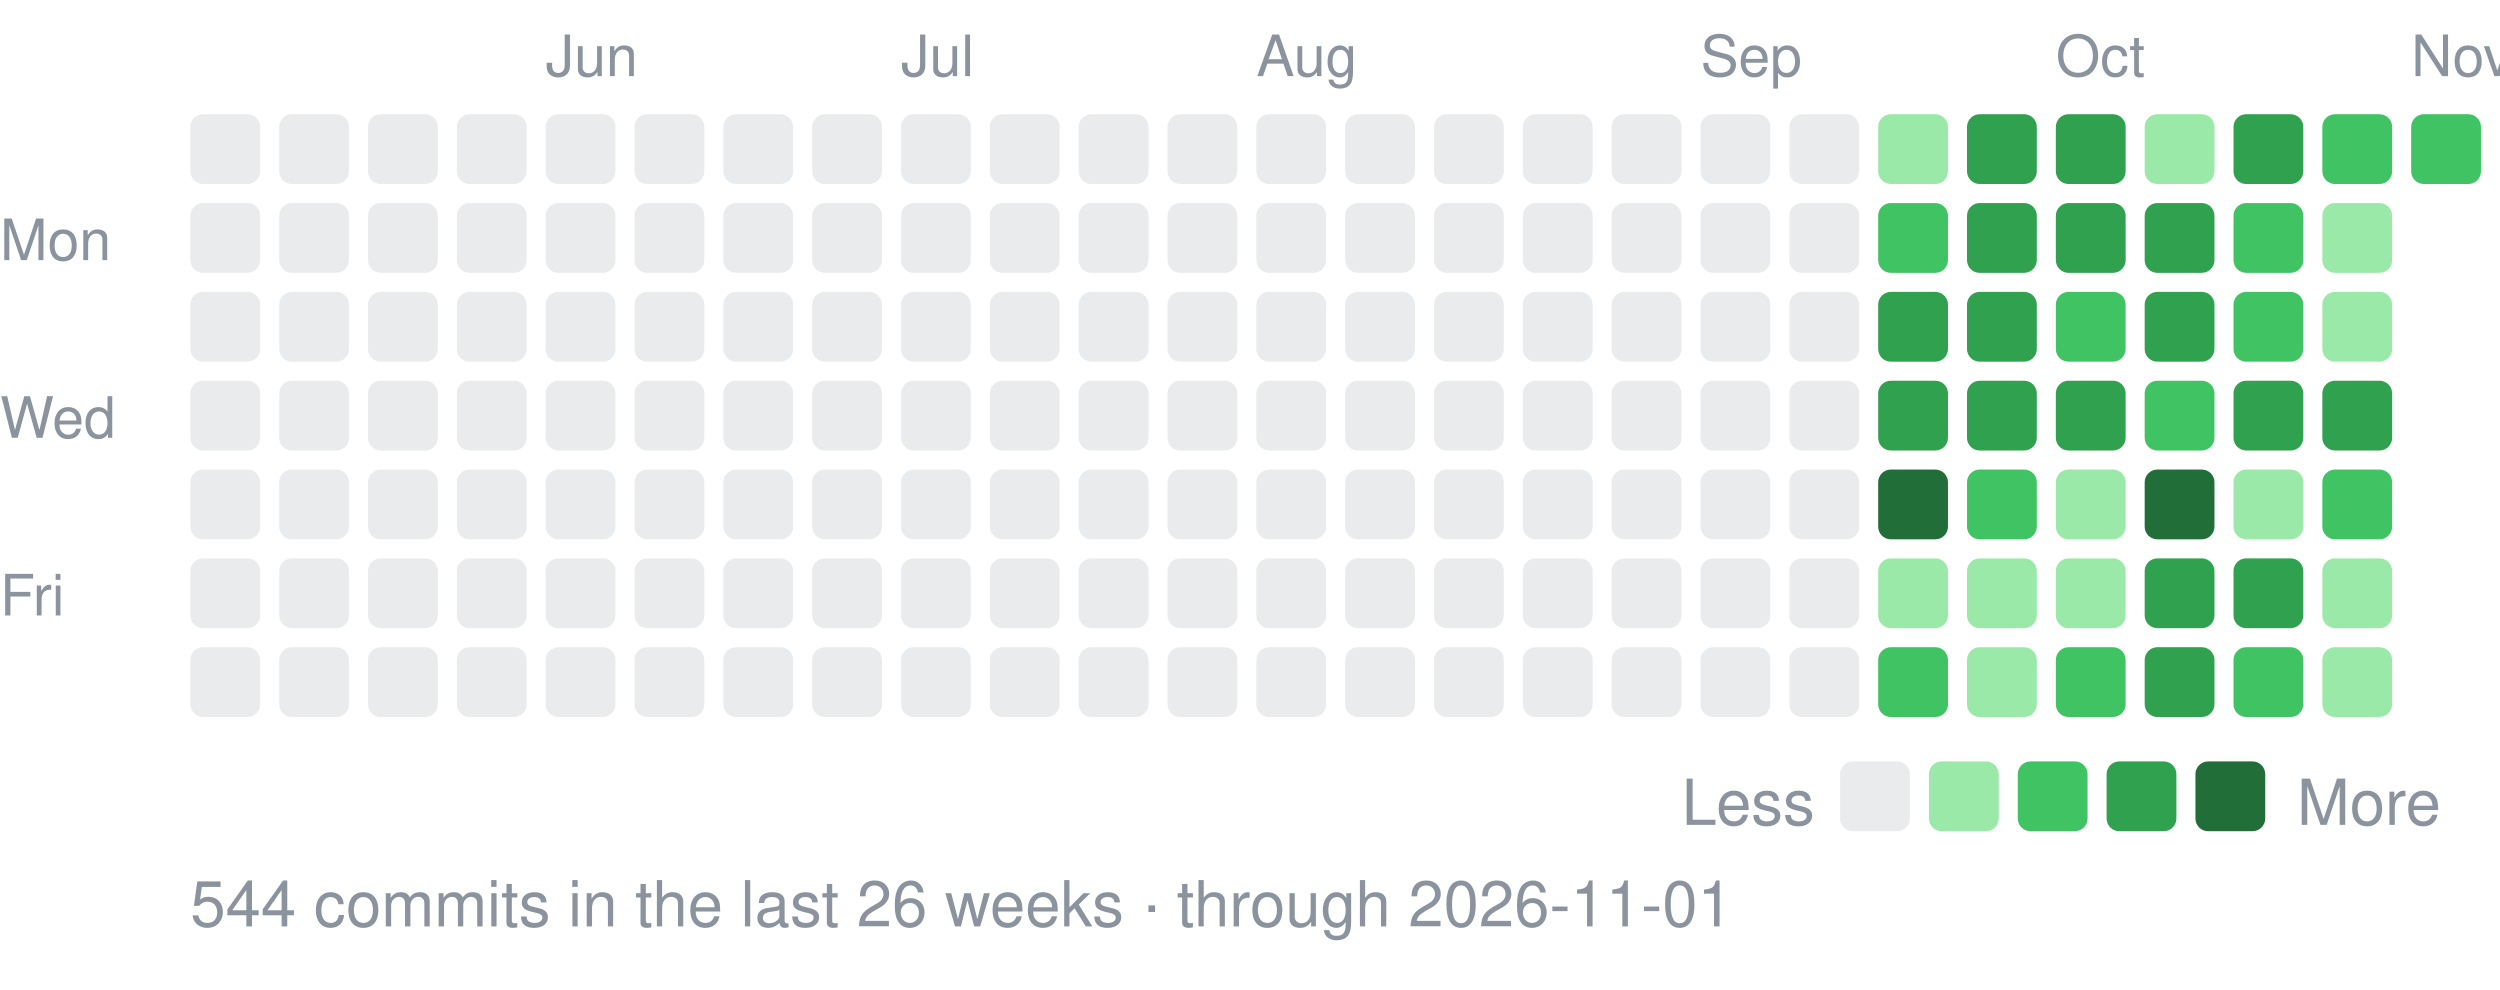
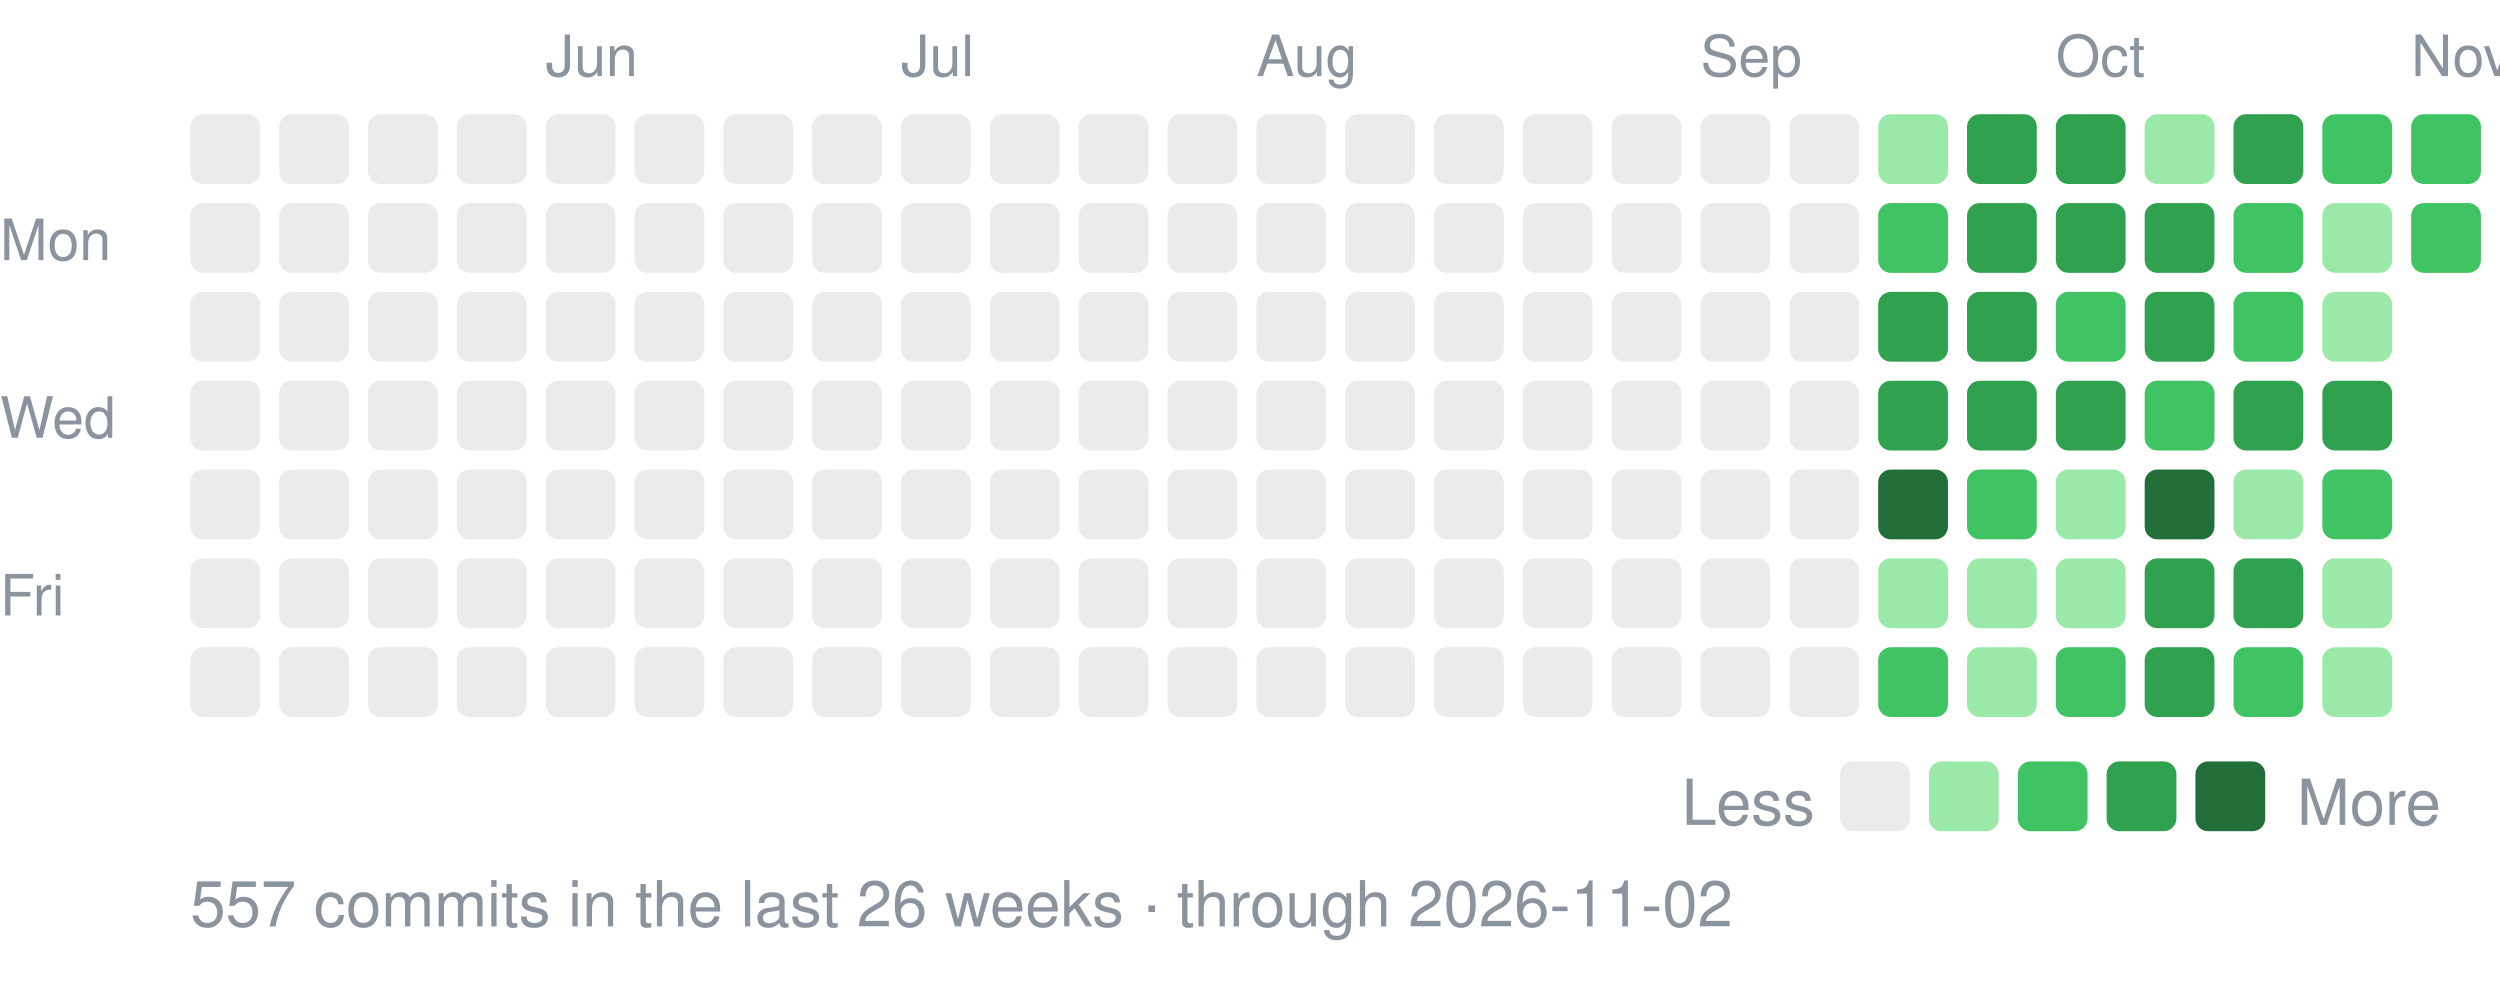
<svg xmlns="http://www.w3.org/2000/svg" width="394" height="156" viewBox="0 0 394 156" role="img">
  <g font-family="-apple-system,BlinkMacSystemFont,Segoe UI,Helvetica,Arial,PingFang SC,sans-serif" font-size="9" fill="#8b949e">
    <text x="86" y="12">Jun</text>
    <text x="142" y="12">Jul</text>
    <text x="198" y="12">Aug</text>
    <text x="268" y="12">Sep</text>
    <text x="324" y="12">Oct</text>
    <text x="380" y="12">Nov</text>
    <text x="0" y="41">Mon</text>
    <text x="0" y="69">Wed</text>
    <text x="0" y="97">Fri</text>
  </g>
  <rect x="30" y="18" width="11" height="11" rx="2" fill="rgba(139,148,158,0.18)" />
  <rect x="30" y="32" width="11" height="11" rx="2" fill="rgba(139,148,158,0.18)" />
  <rect x="30" y="46" width="11" height="11" rx="2" fill="rgba(139,148,158,0.18)" />
  <rect x="30" y="60" width="11" height="11" rx="2" fill="rgba(139,148,158,0.18)" />
  <rect x="30" y="74" width="11" height="11" rx="2" fill="rgba(139,148,158,0.18)" />
  <rect x="30" y="88" width="11" height="11" rx="2" fill="rgba(139,148,158,0.18)" />
  <rect x="30" y="102" width="11" height="11" rx="2" fill="rgba(139,148,158,0.18)" />
  <rect x="44" y="18" width="11" height="11" rx="2" fill="rgba(139,148,158,0.18)" />
  <rect x="44" y="32" width="11" height="11" rx="2" fill="rgba(139,148,158,0.18)" />
  <rect x="44" y="46" width="11" height="11" rx="2" fill="rgba(139,148,158,0.18)" />
  <rect x="44" y="60" width="11" height="11" rx="2" fill="rgba(139,148,158,0.18)" />
  <rect x="44" y="74" width="11" height="11" rx="2" fill="rgba(139,148,158,0.18)" />
  <rect x="44" y="88" width="11" height="11" rx="2" fill="rgba(139,148,158,0.18)" />
  <rect x="44" y="102" width="11" height="11" rx="2" fill="rgba(139,148,158,0.18)" />
  <rect x="58" y="18" width="11" height="11" rx="2" fill="rgba(139,148,158,0.18)" />
  <rect x="58" y="32" width="11" height="11" rx="2" fill="rgba(139,148,158,0.18)" />
  <rect x="58" y="46" width="11" height="11" rx="2" fill="rgba(139,148,158,0.18)" />
  <rect x="58" y="60" width="11" height="11" rx="2" fill="rgba(139,148,158,0.18)" />
  <rect x="58" y="74" width="11" height="11" rx="2" fill="rgba(139,148,158,0.18)" />
  <rect x="58" y="88" width="11" height="11" rx="2" fill="rgba(139,148,158,0.18)" />
  <rect x="58" y="102" width="11" height="11" rx="2" fill="rgba(139,148,158,0.18)" />
  <rect x="72" y="18" width="11" height="11" rx="2" fill="rgba(139,148,158,0.18)" />
  <rect x="72" y="32" width="11" height="11" rx="2" fill="rgba(139,148,158,0.18)" />
  <rect x="72" y="46" width="11" height="11" rx="2" fill="rgba(139,148,158,0.18)" />
  <rect x="72" y="60" width="11" height="11" rx="2" fill="rgba(139,148,158,0.18)" />
  <rect x="72" y="74" width="11" height="11" rx="2" fill="rgba(139,148,158,0.18)" />
  <rect x="72" y="88" width="11" height="11" rx="2" fill="rgba(139,148,158,0.18)" />
  <rect x="72" y="102" width="11" height="11" rx="2" fill="rgba(139,148,158,0.18)" />
  <rect x="86" y="18" width="11" height="11" rx="2" fill="rgba(139,148,158,0.18)" />
  <rect x="86" y="32" width="11" height="11" rx="2" fill="rgba(139,148,158,0.18)" />
  <rect x="86" y="46" width="11" height="11" rx="2" fill="rgba(139,148,158,0.18)" />
  <rect x="86" y="60" width="11" height="11" rx="2" fill="rgba(139,148,158,0.18)" />
  <rect x="86" y="74" width="11" height="11" rx="2" fill="rgba(139,148,158,0.18)" />
  <rect x="86" y="88" width="11" height="11" rx="2" fill="rgba(139,148,158,0.18)" />
  <rect x="86" y="102" width="11" height="11" rx="2" fill="rgba(139,148,158,0.18)" />
  <rect x="100" y="18" width="11" height="11" rx="2" fill="rgba(139,148,158,0.18)" />
  <rect x="100" y="32" width="11" height="11" rx="2" fill="rgba(139,148,158,0.18)" />
  <rect x="100" y="46" width="11" height="11" rx="2" fill="rgba(139,148,158,0.18)" />
  <rect x="100" y="60" width="11" height="11" rx="2" fill="rgba(139,148,158,0.18)" />
  <rect x="100" y="74" width="11" height="11" rx="2" fill="rgba(139,148,158,0.18)" />
  <rect x="100" y="88" width="11" height="11" rx="2" fill="rgba(139,148,158,0.18)" />
  <rect x="100" y="102" width="11" height="11" rx="2" fill="rgba(139,148,158,0.18)" />
  <rect x="114" y="18" width="11" height="11" rx="2" fill="rgba(139,148,158,0.18)" />
  <rect x="114" y="32" width="11" height="11" rx="2" fill="rgba(139,148,158,0.18)" />
  <rect x="114" y="46" width="11" height="11" rx="2" fill="rgba(139,148,158,0.18)" />
  <rect x="114" y="60" width="11" height="11" rx="2" fill="rgba(139,148,158,0.18)" />
  <rect x="114" y="74" width="11" height="11" rx="2" fill="rgba(139,148,158,0.18)" />
  <rect x="114" y="88" width="11" height="11" rx="2" fill="rgba(139,148,158,0.18)" />
  <rect x="114" y="102" width="11" height="11" rx="2" fill="rgba(139,148,158,0.18)" />
  <rect x="128" y="18" width="11" height="11" rx="2" fill="rgba(139,148,158,0.18)" />
  <rect x="128" y="32" width="11" height="11" rx="2" fill="rgba(139,148,158,0.18)" />
  <rect x="128" y="46" width="11" height="11" rx="2" fill="rgba(139,148,158,0.18)" />
  <rect x="128" y="60" width="11" height="11" rx="2" fill="rgba(139,148,158,0.18)" />
  <rect x="128" y="74" width="11" height="11" rx="2" fill="rgba(139,148,158,0.18)" />
  <rect x="128" y="88" width="11" height="11" rx="2" fill="rgba(139,148,158,0.18)" />
  <rect x="128" y="102" width="11" height="11" rx="2" fill="rgba(139,148,158,0.18)" />
  <rect x="142" y="18" width="11" height="11" rx="2" fill="rgba(139,148,158,0.18)" />
  <rect x="142" y="32" width="11" height="11" rx="2" fill="rgba(139,148,158,0.18)" />
  <rect x="142" y="46" width="11" height="11" rx="2" fill="rgba(139,148,158,0.18)" />
  <rect x="142" y="60" width="11" height="11" rx="2" fill="rgba(139,148,158,0.18)" />
  <rect x="142" y="74" width="11" height="11" rx="2" fill="rgba(139,148,158,0.18)" />
  <rect x="142" y="88" width="11" height="11" rx="2" fill="rgba(139,148,158,0.18)" />
  <rect x="142" y="102" width="11" height="11" rx="2" fill="rgba(139,148,158,0.18)" />
  <rect x="156" y="18" width="11" height="11" rx="2" fill="rgba(139,148,158,0.18)" />
  <rect x="156" y="32" width="11" height="11" rx="2" fill="rgba(139,148,158,0.18)" />
  <rect x="156" y="46" width="11" height="11" rx="2" fill="rgba(139,148,158,0.18)" />
  <rect x="156" y="60" width="11" height="11" rx="2" fill="rgba(139,148,158,0.18)" />
  <rect x="156" y="74" width="11" height="11" rx="2" fill="rgba(139,148,158,0.18)" />
  <rect x="156" y="88" width="11" height="11" rx="2" fill="rgba(139,148,158,0.18)" />
  <rect x="156" y="102" width="11" height="11" rx="2" fill="rgba(139,148,158,0.18)" />
  <rect x="170" y="18" width="11" height="11" rx="2" fill="rgba(139,148,158,0.18)" />
  <rect x="170" y="32" width="11" height="11" rx="2" fill="rgba(139,148,158,0.18)" />
  <rect x="170" y="46" width="11" height="11" rx="2" fill="rgba(139,148,158,0.18)" />
  <rect x="170" y="60" width="11" height="11" rx="2" fill="rgba(139,148,158,0.18)" />
  <rect x="170" y="74" width="11" height="11" rx="2" fill="rgba(139,148,158,0.18)" />
  <rect x="170" y="88" width="11" height="11" rx="2" fill="rgba(139,148,158,0.18)" />
  <rect x="170" y="102" width="11" height="11" rx="2" fill="rgba(139,148,158,0.18)" />
  <rect x="184" y="18" width="11" height="11" rx="2" fill="rgba(139,148,158,0.18)" />
  <rect x="184" y="32" width="11" height="11" rx="2" fill="rgba(139,148,158,0.18)" />
  <rect x="184" y="46" width="11" height="11" rx="2" fill="rgba(139,148,158,0.18)" />
  <rect x="184" y="60" width="11" height="11" rx="2" fill="rgba(139,148,158,0.18)" />
  <rect x="184" y="74" width="11" height="11" rx="2" fill="rgba(139,148,158,0.18)" />
  <rect x="184" y="88" width="11" height="11" rx="2" fill="rgba(139,148,158,0.18)" />
  <rect x="184" y="102" width="11" height="11" rx="2" fill="rgba(139,148,158,0.18)" />
  <rect x="198" y="18" width="11" height="11" rx="2" fill="rgba(139,148,158,0.18)" />
  <rect x="198" y="32" width="11" height="11" rx="2" fill="rgba(139,148,158,0.18)" />
  <rect x="198" y="46" width="11" height="11" rx="2" fill="rgba(139,148,158,0.18)" />
  <rect x="198" y="60" width="11" height="11" rx="2" fill="rgba(139,148,158,0.18)" />
  <rect x="198" y="74" width="11" height="11" rx="2" fill="rgba(139,148,158,0.18)" />
  <rect x="198" y="88" width="11" height="11" rx="2" fill="rgba(139,148,158,0.18)" />
  <rect x="198" y="102" width="11" height="11" rx="2" fill="rgba(139,148,158,0.18)" />
  <rect x="212" y="18" width="11" height="11" rx="2" fill="rgba(139,148,158,0.18)" />
  <rect x="212" y="32" width="11" height="11" rx="2" fill="rgba(139,148,158,0.18)" />
  <rect x="212" y="46" width="11" height="11" rx="2" fill="rgba(139,148,158,0.18)" />
  <rect x="212" y="60" width="11" height="11" rx="2" fill="rgba(139,148,158,0.18)" />
  <rect x="212" y="74" width="11" height="11" rx="2" fill="rgba(139,148,158,0.18)" />
  <rect x="212" y="88" width="11" height="11" rx="2" fill="rgba(139,148,158,0.18)" />
  <rect x="212" y="102" width="11" height="11" rx="2" fill="rgba(139,148,158,0.18)" />
  <rect x="226" y="18" width="11" height="11" rx="2" fill="rgba(139,148,158,0.18)" />
  <rect x="226" y="32" width="11" height="11" rx="2" fill="rgba(139,148,158,0.18)" />
  <rect x="226" y="46" width="11" height="11" rx="2" fill="rgba(139,148,158,0.18)" />
  <rect x="226" y="60" width="11" height="11" rx="2" fill="rgba(139,148,158,0.18)" />
  <rect x="226" y="74" width="11" height="11" rx="2" fill="rgba(139,148,158,0.18)" />
  <rect x="226" y="88" width="11" height="11" rx="2" fill="rgba(139,148,158,0.18)" />
  <rect x="226" y="102" width="11" height="11" rx="2" fill="rgba(139,148,158,0.18)" />
  <rect x="240" y="18" width="11" height="11" rx="2" fill="rgba(139,148,158,0.18)" />
  <rect x="240" y="32" width="11" height="11" rx="2" fill="rgba(139,148,158,0.18)" />
  <rect x="240" y="46" width="11" height="11" rx="2" fill="rgba(139,148,158,0.18)" />
  <rect x="240" y="60" width="11" height="11" rx="2" fill="rgba(139,148,158,0.18)" />
  <rect x="240" y="74" width="11" height="11" rx="2" fill="rgba(139,148,158,0.18)" />
  <rect x="240" y="88" width="11" height="11" rx="2" fill="rgba(139,148,158,0.18)" />
  <rect x="240" y="102" width="11" height="11" rx="2" fill="rgba(139,148,158,0.18)" />
  <rect x="254" y="18" width="11" height="11" rx="2" fill="rgba(139,148,158,0.18)" />
  <rect x="254" y="32" width="11" height="11" rx="2" fill="rgba(139,148,158,0.18)" />
  <rect x="254" y="46" width="11" height="11" rx="2" fill="rgba(139,148,158,0.18)" />
  <rect x="254" y="60" width="11" height="11" rx="2" fill="rgba(139,148,158,0.18)" />
  <rect x="254" y="74" width="11" height="11" rx="2" fill="rgba(139,148,158,0.18)" />
  <rect x="254" y="88" width="11" height="11" rx="2" fill="rgba(139,148,158,0.18)" />
  <rect x="254" y="102" width="11" height="11" rx="2" fill="rgba(139,148,158,0.18)" />
  <rect x="268" y="18" width="11" height="11" rx="2" fill="rgba(139,148,158,0.18)" />
  <rect x="268" y="32" width="11" height="11" rx="2" fill="rgba(139,148,158,0.18)" />
  <rect x="268" y="46" width="11" height="11" rx="2" fill="rgba(139,148,158,0.18)" />
  <rect x="268" y="60" width="11" height="11" rx="2" fill="rgba(139,148,158,0.18)" />
  <rect x="268" y="74" width="11" height="11" rx="2" fill="rgba(139,148,158,0.18)" />
  <rect x="268" y="88" width="11" height="11" rx="2" fill="rgba(139,148,158,0.18)" />
  <rect x="268" y="102" width="11" height="11" rx="2" fill="rgba(139,148,158,0.18)" />
  <rect x="282" y="18" width="11" height="11" rx="2" fill="rgba(139,148,158,0.18)" />
  <rect x="282" y="32" width="11" height="11" rx="2" fill="rgba(139,148,158,0.18)" />
  <rect x="282" y="46" width="11" height="11" rx="2" fill="rgba(139,148,158,0.18)" />
  <rect x="282" y="60" width="11" height="11" rx="2" fill="rgba(139,148,158,0.18)" />
  <rect x="282" y="74" width="11" height="11" rx="2" fill="rgba(139,148,158,0.18)" />
  <rect x="282" y="88" width="11" height="11" rx="2" fill="rgba(139,148,158,0.18)" />
  <rect x="282" y="102" width="11" height="11" rx="2" fill="rgba(139,148,158,0.18)" />
  <rect x="296" y="18" width="11" height="11" rx="2" fill="#9be9a8" />
  <rect x="296" y="32" width="11" height="11" rx="2" fill="#40c463" />
  <rect x="296" y="46" width="11" height="11" rx="2" fill="#30a14e" />
  <rect x="296" y="60" width="11" height="11" rx="2" fill="#30a14e" />
  <rect x="296" y="74" width="11" height="11" rx="2" fill="#216e39" />
  <rect x="296" y="88" width="11" height="11" rx="2" fill="#9be9a8" />
  <rect x="296" y="102" width="11" height="11" rx="2" fill="#40c463" />
  <rect x="310" y="18" width="11" height="11" rx="2" fill="#30a14e" />
  <rect x="310" y="32" width="11" height="11" rx="2" fill="#30a14e" />
  <rect x="310" y="46" width="11" height="11" rx="2" fill="#30a14e" />
  <rect x="310" y="60" width="11" height="11" rx="2" fill="#30a14e" />
  <rect x="310" y="74" width="11" height="11" rx="2" fill="#40c463" />
  <rect x="310" y="88" width="11" height="11" rx="2" fill="#9be9a8" />
  <rect x="310" y="102" width="11" height="11" rx="2" fill="#9be9a8" />
  <rect x="324" y="18" width="11" height="11" rx="2" fill="#30a14e" />
  <rect x="324" y="32" width="11" height="11" rx="2" fill="#30a14e" />
  <rect x="324" y="46" width="11" height="11" rx="2" fill="#40c463" />
  <rect x="324" y="60" width="11" height="11" rx="2" fill="#30a14e" />
  <rect x="324" y="74" width="11" height="11" rx="2" fill="#9be9a8" />
  <rect x="324" y="88" width="11" height="11" rx="2" fill="#9be9a8" />
  <rect x="324" y="102" width="11" height="11" rx="2" fill="#40c463" />
  <rect x="338" y="18" width="11" height="11" rx="2" fill="#9be9a8" />
  <rect x="338" y="32" width="11" height="11" rx="2" fill="#30a14e" />
  <rect x="338" y="46" width="11" height="11" rx="2" fill="#30a14e" />
  <rect x="338" y="60" width="11" height="11" rx="2" fill="#40c463" />
  <rect x="338" y="74" width="11" height="11" rx="2" fill="#216e39" />
  <rect x="338" y="88" width="11" height="11" rx="2" fill="#30a14e" />
  <rect x="338" y="102" width="11" height="11" rx="2" fill="#30a14e" />
  <rect x="352" y="18" width="11" height="11" rx="2" fill="#30a14e" />
  <rect x="352" y="32" width="11" height="11" rx="2" fill="#40c463" />
  <rect x="352" y="46" width="11" height="11" rx="2" fill="#40c463" />
  <rect x="352" y="60" width="11" height="11" rx="2" fill="#30a14e" />
  <rect x="352" y="74" width="11" height="11" rx="2" fill="#9be9a8" />
  <rect x="352" y="88" width="11" height="11" rx="2" fill="#30a14e" />
  <rect x="352" y="102" width="11" height="11" rx="2" fill="#40c463" />
  <rect x="366" y="18" width="11" height="11" rx="2" fill="#40c463" />
  <rect x="366" y="32" width="11" height="11" rx="2" fill="#9be9a8" />
  <rect x="366" y="46" width="11" height="11" rx="2" fill="#9be9a8" />
  <rect x="366" y="60" width="11" height="11" rx="2" fill="#30a14e" />
  <rect x="366" y="74" width="11" height="11" rx="2" fill="#40c463" />
  <rect x="366" y="88" width="11" height="11" rx="2" fill="#9be9a8" />
  <rect x="366" y="102" width="11" height="11" rx="2" fill="#9be9a8" />
  <rect x="380" y="18" width="11" height="11" rx="2" fill="#40c463" />
+   <rect x="380" y="32" width="11" height="11" rx="2" fill="#40c463" />
  <g font-family="-apple-system,BlinkMacSystemFont,Segoe UI,Helvetica,Arial,PingFang SC,sans-serif" font-size="10" fill="#8b949e">
-     <text x="30" y="146">544 commits in the last 26 weeks · through 2026-11-01</text>
+     <text x="30" y="146">557 commits in the last 26 weeks · through 2026-11-02</text>
    <text x="286" y="130" text-anchor="end">Less</text>
    <rect x="290" y="120" width="11" height="11" rx="2" fill="rgba(139,148,158,0.18)" />
    <rect x="304" y="120" width="11" height="11" rx="2" fill="#9be9a8" />
    <rect x="318" y="120" width="11" height="11" rx="2" fill="#40c463" />
    <rect x="332" y="120" width="11" height="11" rx="2" fill="#30a14e" />
    <rect x="346" y="120" width="11" height="11" rx="2" fill="#216e39" />
    <text x="362" y="130">More</text>
  </g>
</svg>
